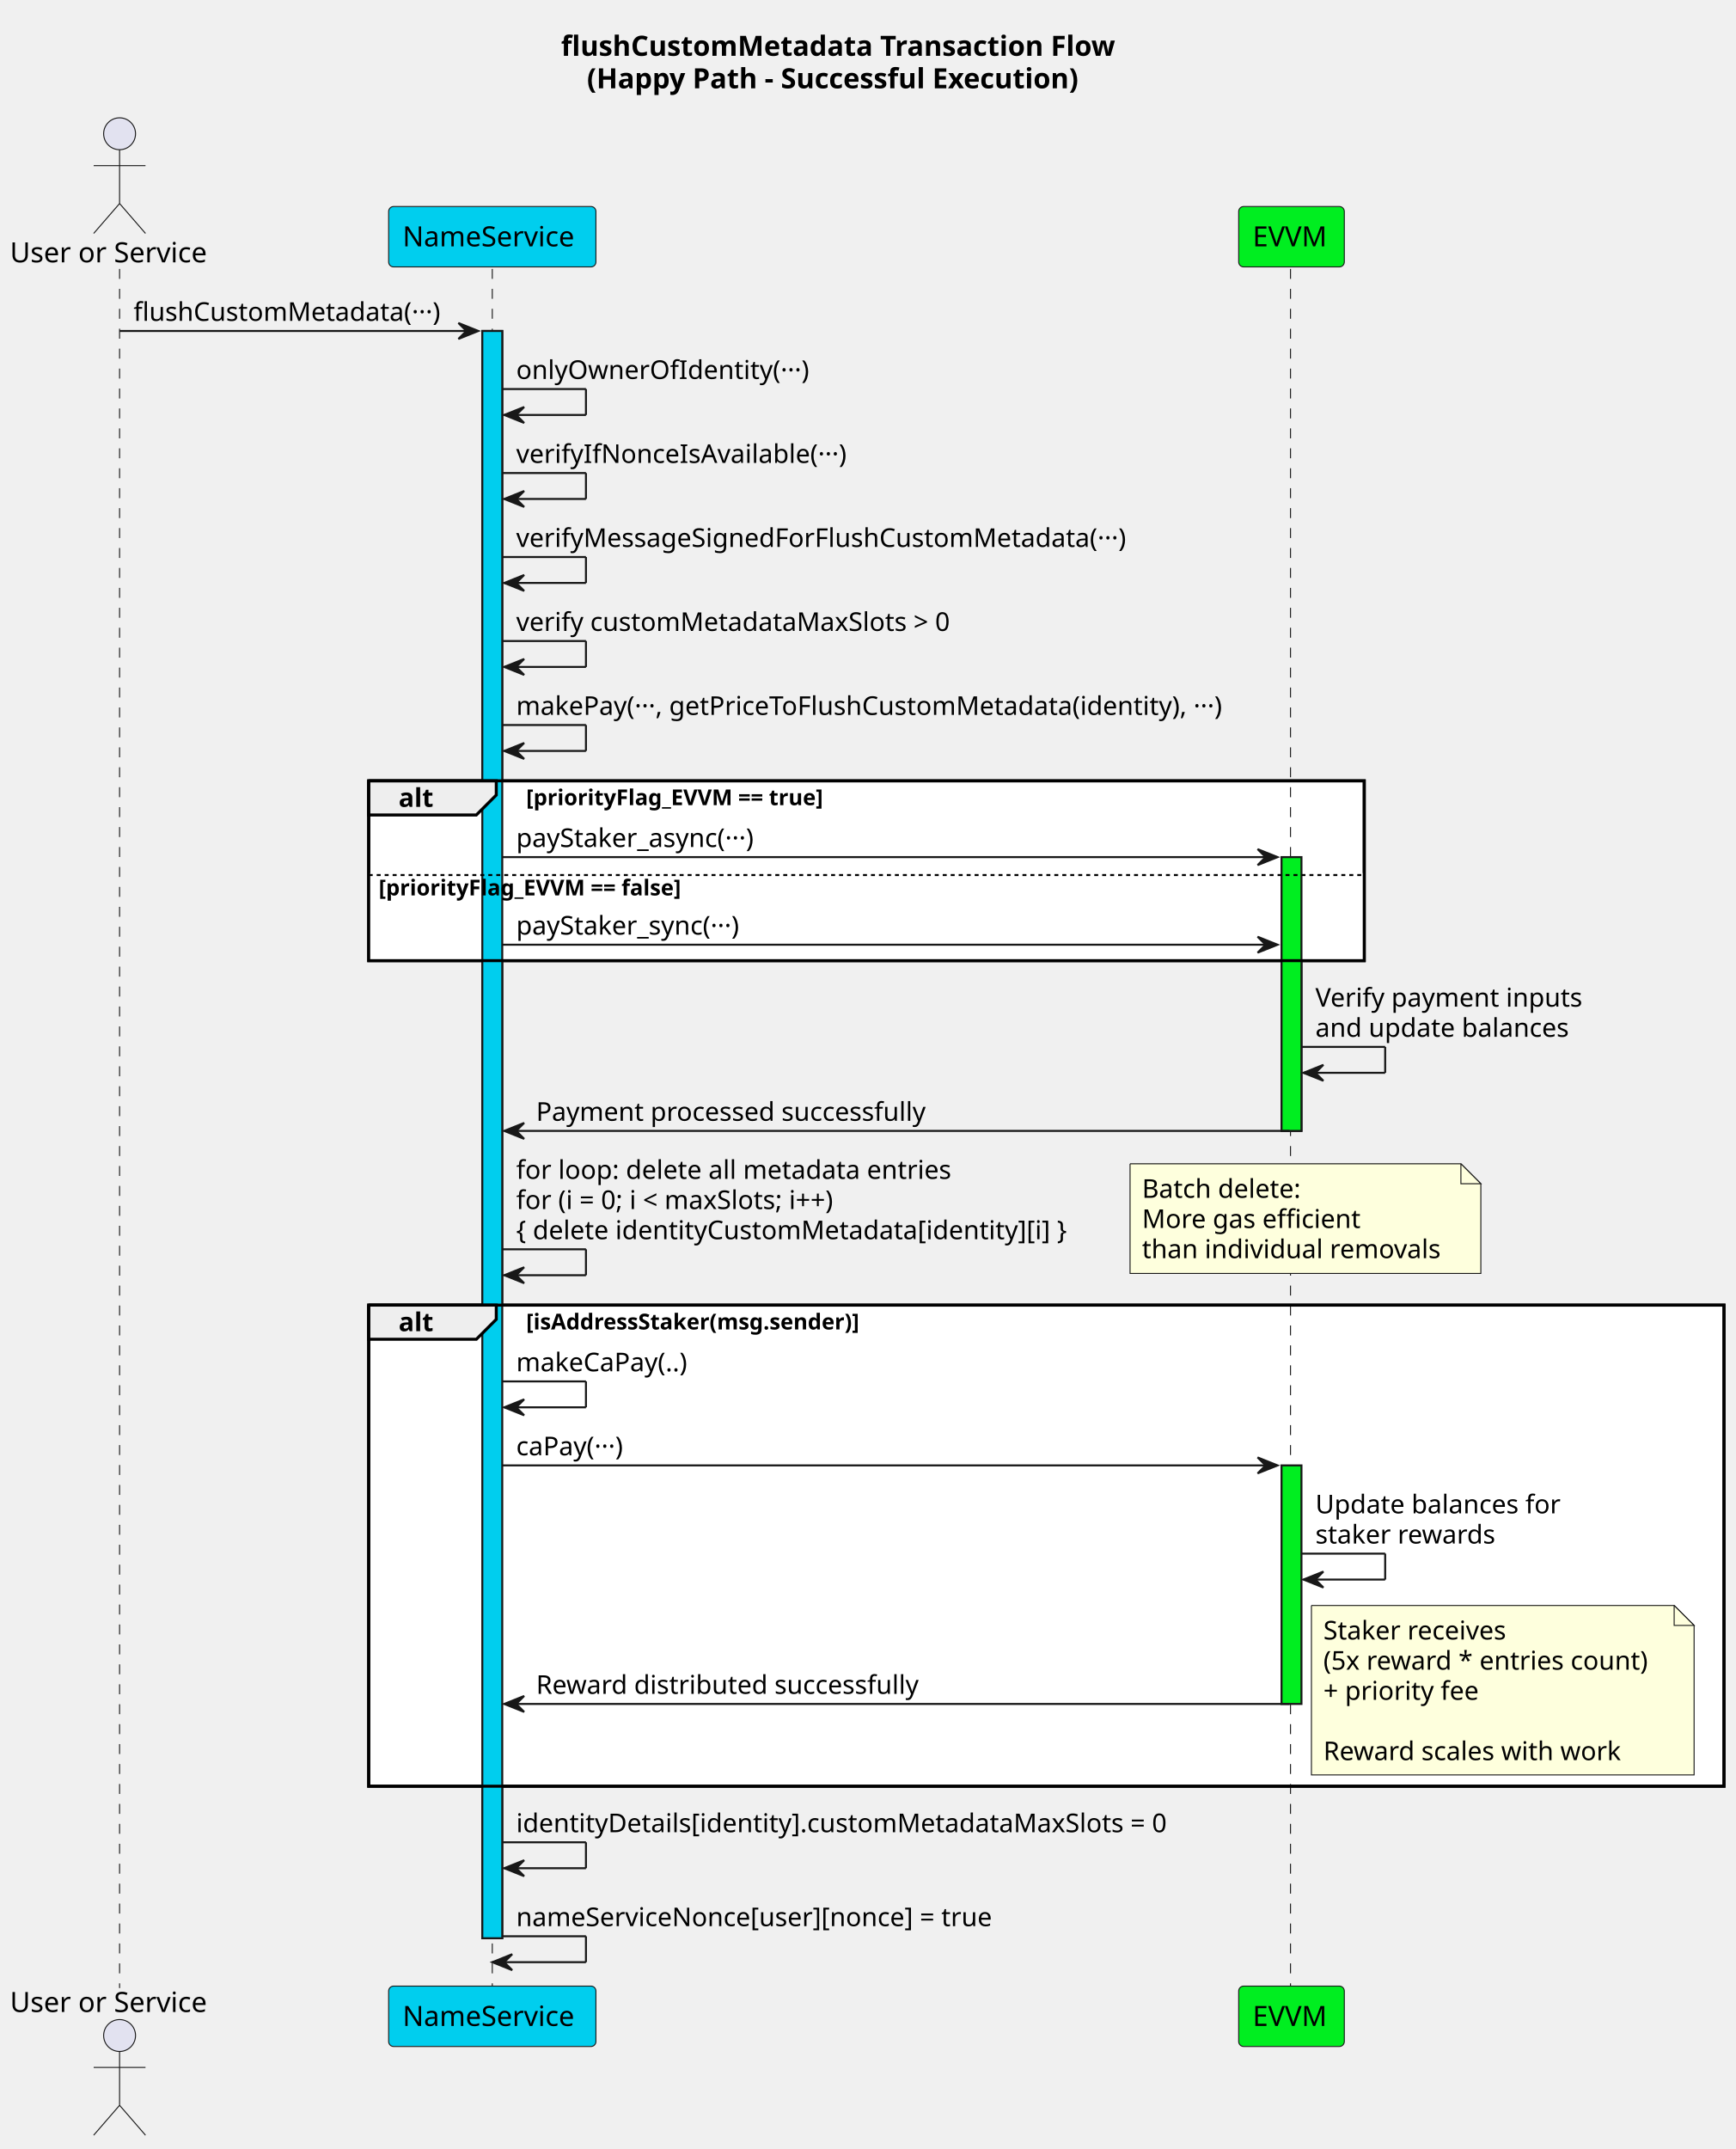
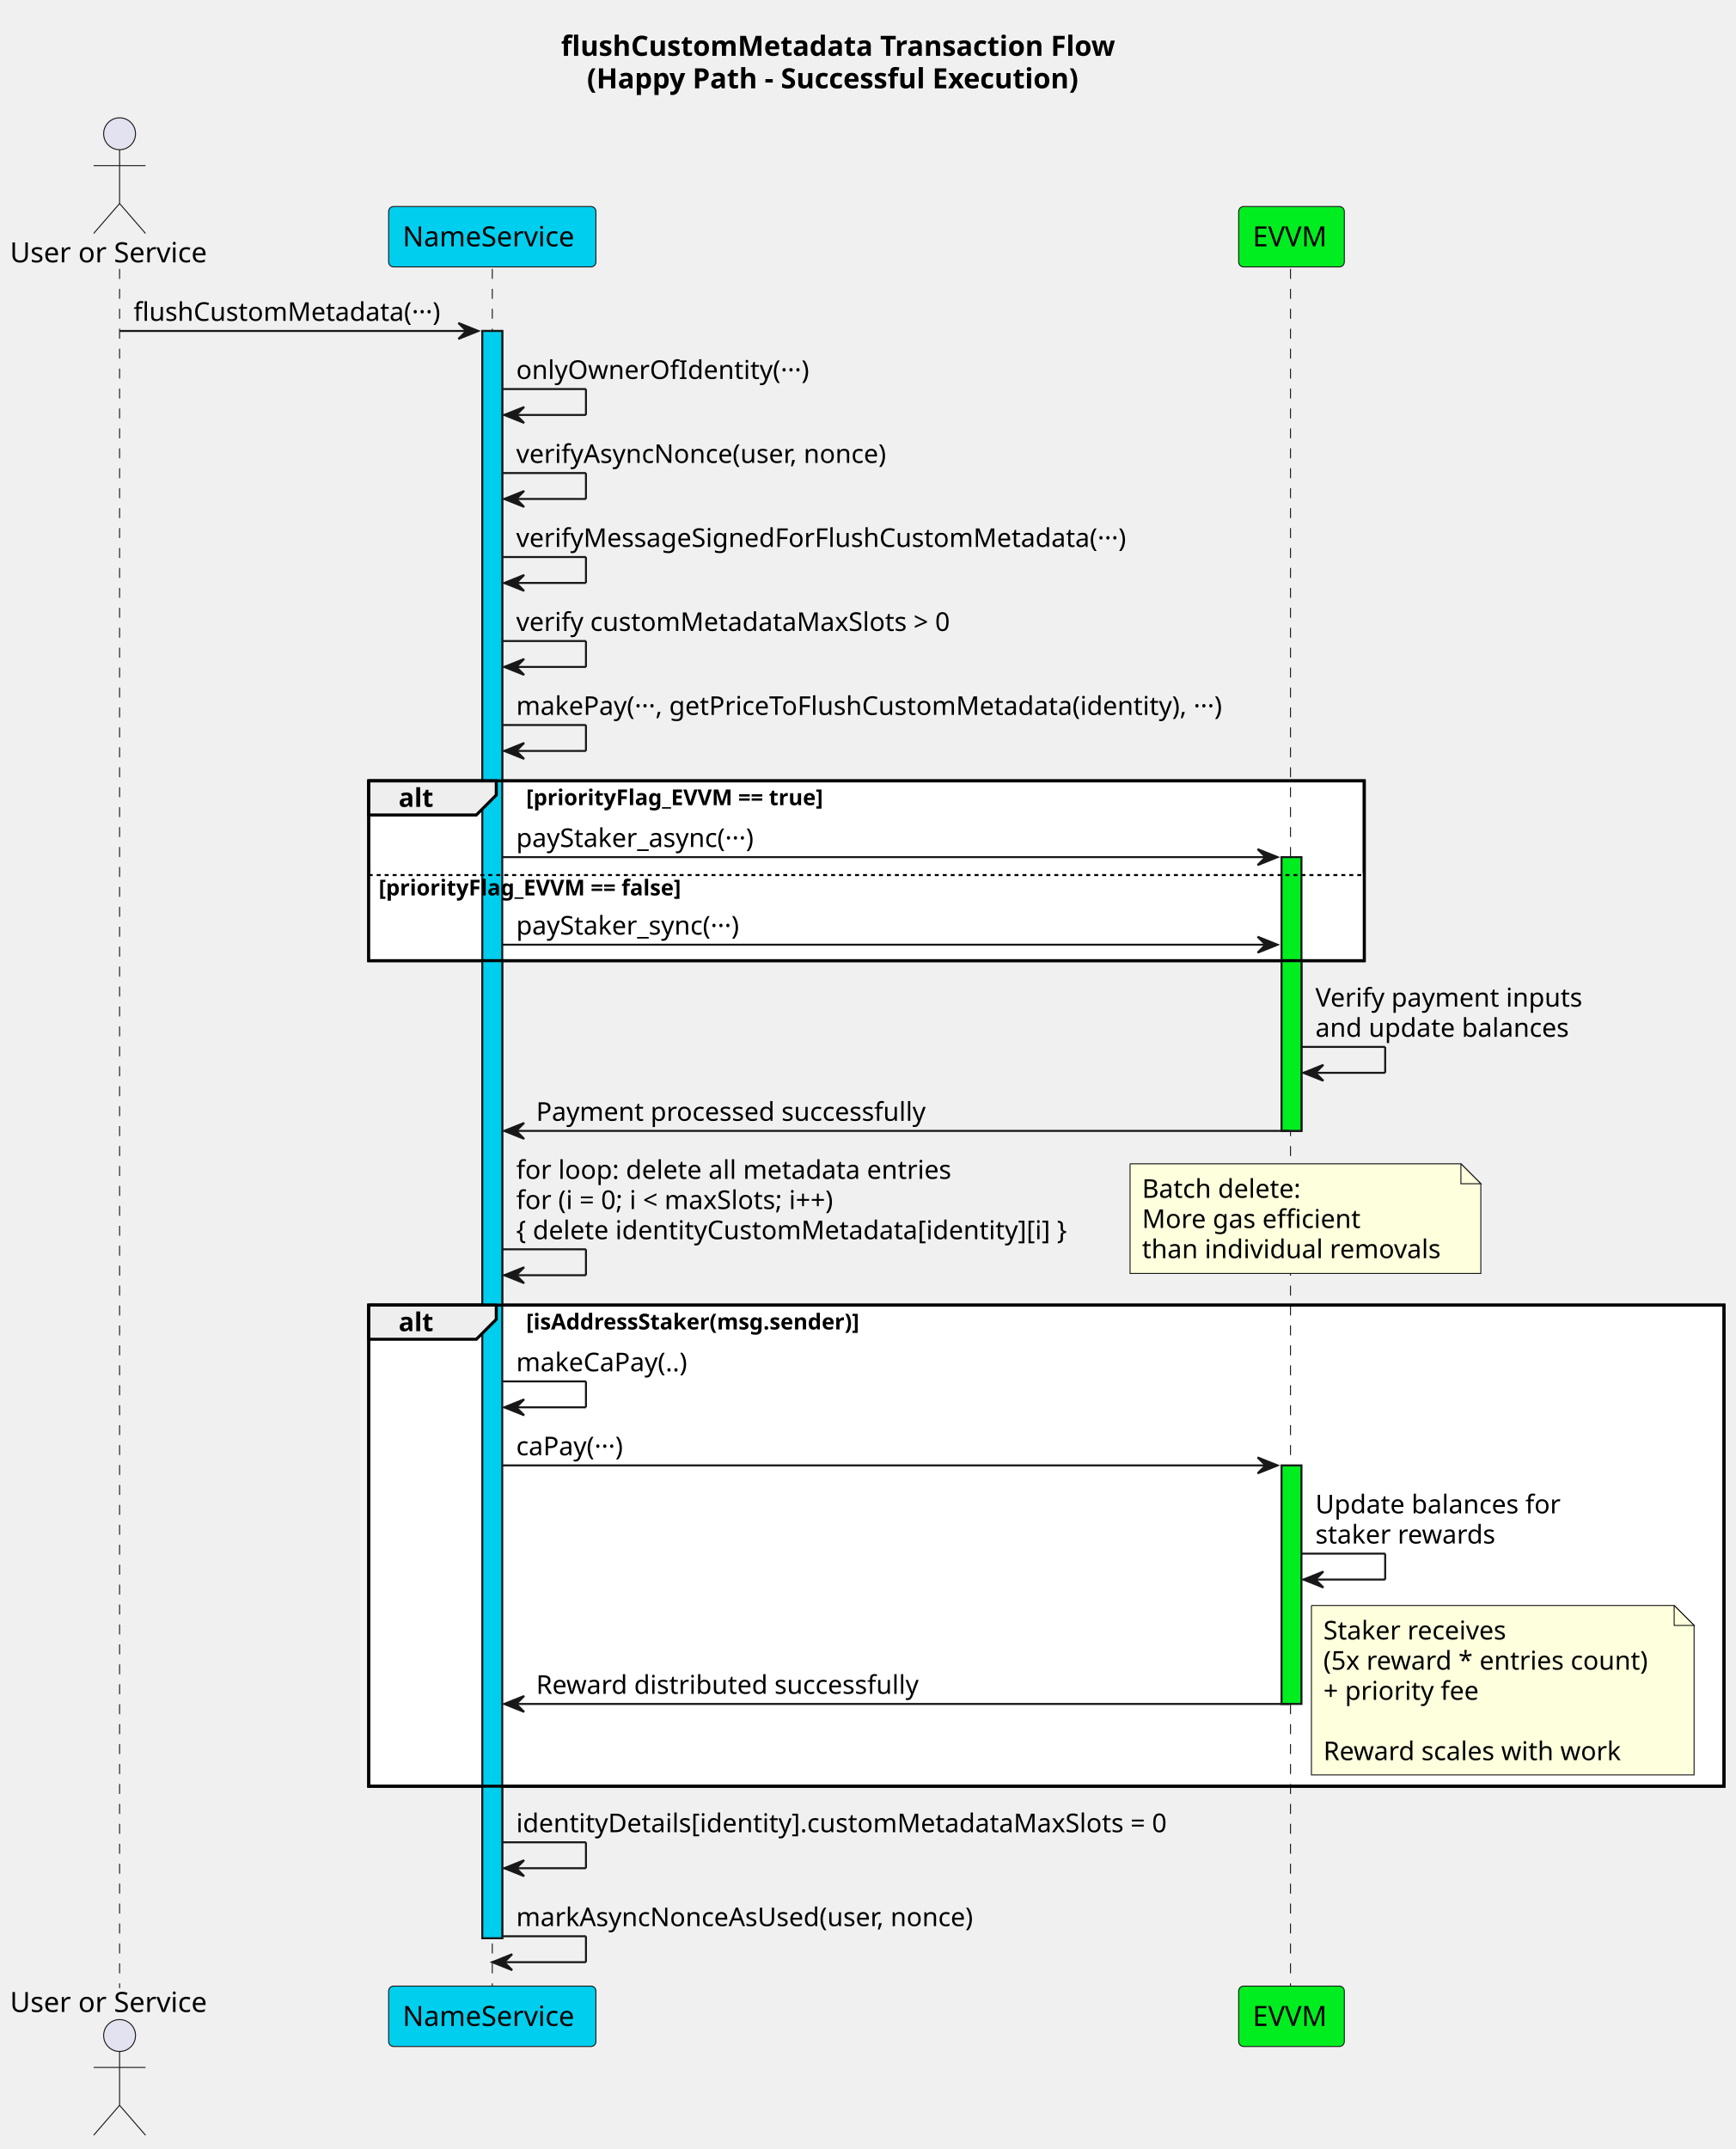
<svg xmlns="http://www.w3.org/2000/svg" contentStyleType="text/css" height="1078px" preserveAspectRatio="none" style="width:871px;height:1078px;background:#FFFFFF;" version="1.1" viewBox="0 0 871 1078" width="871px" zoomAndPan="magnify">
  <defs />
  <g>
    <text fill="#000000" font-family="sans-serif" font-size="14" font-weight="bold" lengthAdjust="spacing" textLength="311" x="281.5" y="27.995">flushCustomMetadata Transaction Flow</text>
    <text fill="#000000" font-family="sans-serif" font-size="14" font-weight="bold" lengthAdjust="spacing" textLength="285" x="294.5" y="44.292">(Happy Path - Successful Execution)</text>
    <rect fill="#00CEEE" height="806.258" style="stroke:#181818;stroke-width:1.0;" width="10" x="242" y="166.023" />
    <rect fill="#00EE20" height="137.336" style="stroke:#181818;stroke-width:1.0;" width="10" x="643" y="429.953" />
    <rect fill="#00EE20" height="119.664" style="stroke:#181818;stroke-width:1.0;" width="10" x="643" y="735.086" />
    <rect fill="#FFFFFF" height="90.203" style="stroke:#000000;stroke-width:1.5;" width="499.5" x="185" y="391.688" />
    <rect fill="#FFFFFF" height="43.938" style="stroke:none;stroke-width:1.0;" width="499.5" x="185" y="437.953" />
    <rect fill="#FFFFFF" height="241.328" style="stroke:#000000;stroke-width:1.5;" width="680" x="185" y="654.688" />
    <line style="stroke:#181818;stroke-width:0.5;stroke-dasharray:5.0,5.0;" x1="60" x2="60" y1="134.891" y2="997.281" />
    <line style="stroke:#181818;stroke-width:0.5;stroke-dasharray:5.0,5.0;" x1="247" x2="247" y1="134.891" y2="997.281" />
    <line style="stroke:#181818;stroke-width:0.5;stroke-dasharray:5.0,5.0;" x1="647.5" x2="647.5" y1="134.891" y2="997.281" />
    <text fill="#000000" font-family="sans-serif" font-size="14" lengthAdjust="spacing" textLength="104" x="5" y="131.589">User or Service</text>
    <ellipse cx="60" cy="67.094" fill="#E2E2F0" rx="8" ry="8" style="stroke:#181818;stroke-width:0.5;" />
    <path d="M60,75.094 L60,102.094 M47,83.094 L73,83.094 M60,102.094 L47,117.094 M60,102.094 L73,117.094 " fill="none" style="stroke:#181818;stroke-width:0.5;" />
    <text fill="#000000" font-family="sans-serif" font-size="14" lengthAdjust="spacing" textLength="104" x="5" y="1009.276">User or Service</text>
    <ellipse cx="60" cy="1021.078" fill="#E2E2F0" rx="8" ry="8" style="stroke:#181818;stroke-width:0.5;" />
    <path d="M60,1029.078 L60,1056.078 M47,1037.078 L73,1037.078 M60,1056.078 L47,1071.078 M60,1056.078 L73,1071.078 " fill="none" style="stroke:#181818;stroke-width:0.5;" />
    <rect fill="#00CEEE" height="30.297" rx="2.5" ry="2.5" style="stroke:#181818;stroke-width:0.5;" width="104" x="195" y="103.594" />
    <text fill="#000000" font-family="sans-serif" font-size="14" lengthAdjust="spacing" textLength="90" x="202" y="123.589">NameService</text>
    <rect fill="#00CEEE" height="30.297" rx="2.5" ry="2.5" style="stroke:#181818;stroke-width:0.5;" width="104" x="195" y="996.281" />
    <text fill="#000000" font-family="sans-serif" font-size="14" lengthAdjust="spacing" textLength="90" x="202" y="1016.276">NameService</text>
    <rect fill="#00EE20" height="30.297" rx="2.5" ry="2.5" style="stroke:#181818;stroke-width:0.5;" width="53" x="621.5" y="103.594" />
    <text fill="#000000" font-family="sans-serif" font-size="14" lengthAdjust="spacing" textLength="39" x="628.5" y="123.589">EVVM</text>
    <rect fill="#00EE20" height="30.297" rx="2.5" ry="2.5" style="stroke:#181818;stroke-width:0.5;" width="53" x="621.5" y="996.281" />
    <text fill="#000000" font-family="sans-serif" font-size="14" lengthAdjust="spacing" textLength="39" x="628.5" y="1016.276">EVVM</text>
    <rect fill="#00CEEE" height="806.258" style="stroke:#181818;stroke-width:1.0;" width="10" x="242" y="166.023" />
    <rect fill="#00EE20" height="137.336" style="stroke:#181818;stroke-width:1.0;" width="10" x="643" y="429.953" />
    <rect fill="#00EE20" height="119.664" style="stroke:#181818;stroke-width:1.0;" width="10" x="643" y="735.086" />
    <polygon fill="#181818" points="230,162.023,240,166.023,230,170.023,234,166.023" style="stroke:#181818;stroke-width:1.0;" />
    <line style="stroke:#181818;stroke-width:1.0;" x1="60" x2="236" y1="166.023" y2="166.023" />
    <text fill="#000000" font-family="sans-serif" font-size="13" lengthAdjust="spacing" textLength="163" x="67" y="160.958">flushCustomMetadata(···)</text>
    <line style="stroke:#181818;stroke-width:1.0;" x1="252" x2="294" y1="195.156" y2="195.156" />
    <line style="stroke:#181818;stroke-width:1.0;" x1="294" x2="294" y1="195.156" y2="208.156" />
    <line style="stroke:#181818;stroke-width:1.0;" x1="253" x2="294" y1="208.156" y2="208.156" />
    <polygon fill="#181818" points="263,204.156,253,208.156,263,212.156,259,208.156" style="stroke:#181818;stroke-width:1.0;" />
    <text fill="#000000" font-family="sans-serif" font-size="13" lengthAdjust="spacing" textLength="149" x="259" y="190.09">onlyOwnerOfIdentity(···)</text>
    <line style="stroke:#181818;stroke-width:1.0;" x1="252" x2="294" y1="237.289" y2="237.289" />
    <line style="stroke:#181818;stroke-width:1.0;" x1="294" x2="294" y1="237.289" y2="250.289" />
    <line style="stroke:#181818;stroke-width:1.0;" x1="253" x2="294" y1="250.289" y2="250.289" />
    <polygon fill="#181818" points="263,246.289,253,250.289,263,254.289,259,250.289" style="stroke:#181818;stroke-width:1.0;" />
-     <text fill="#000000" font-family="sans-serif" font-size="13" lengthAdjust="spacing" textLength="171" x="259" y="232.223">verifyIfNonceIsAvailable(···)</text>
+     <text fill="#000000" font-family="sans-serif" font-size="13" lengthAdjust="spacing" textLength="171" x="259" y="232.223">verifyAsyncNonce(user, nonce)</text>
    <line style="stroke:#181818;stroke-width:1.0;" x1="252" x2="294" y1="279.422" y2="279.422" />
    <line style="stroke:#181818;stroke-width:1.0;" x1="294" x2="294" y1="279.422" y2="292.422" />
    <line style="stroke:#181818;stroke-width:1.0;" x1="253" x2="294" y1="292.422" y2="292.422" />
    <polygon fill="#181818" points="263,288.422,253,292.422,263,296.422,259,292.422" style="stroke:#181818;stroke-width:1.0;" />
    <text fill="#000000" font-family="sans-serif" font-size="13" lengthAdjust="spacing" textLength="321" x="259" y="274.356">verifyMessageSignedForFlushCustomMetadata(···)</text>
    <line style="stroke:#181818;stroke-width:1.0;" x1="252" x2="294" y1="321.555" y2="321.555" />
    <line style="stroke:#181818;stroke-width:1.0;" x1="294" x2="294" y1="321.555" y2="334.555" />
    <line style="stroke:#181818;stroke-width:1.0;" x1="253" x2="294" y1="334.555" y2="334.555" />
    <polygon fill="#181818" points="263,330.555,253,334.555,263,338.555,259,334.555" style="stroke:#181818;stroke-width:1.0;" />
    <text fill="#000000" font-family="sans-serif" font-size="13" lengthAdjust="spacing" textLength="232" x="259" y="316.489">verify customMetadataMaxSlots &gt; 0</text>
    <line style="stroke:#181818;stroke-width:1.0;" x1="252" x2="294" y1="363.688" y2="363.688" />
    <line style="stroke:#181818;stroke-width:1.0;" x1="294" x2="294" y1="363.688" y2="376.688" />
    <line style="stroke:#181818;stroke-width:1.0;" x1="253" x2="294" y1="376.688" y2="376.688" />
    <polygon fill="#181818" points="263,372.688,253,376.688,263,380.688,259,376.688" style="stroke:#181818;stroke-width:1.0;" />
    <text fill="#000000" font-family="sans-serif" font-size="13" lengthAdjust="spacing" textLength="377" x="259" y="358.622">makePay(···, getPriceToFlushCustomMetadata(identity), ···)</text>
    <path d="M185,391.688 L249,391.688 L249,398.82 L239,408.82 L185,408.82 L185,391.688 " fill="#EEEEEE" style="stroke:#000000;stroke-width:1.5;" />
    <rect fill="none" height="90.203" style="stroke:#000000;stroke-width:1.5;" width="499.5" x="185" y="391.688" />
    <text fill="#000000" font-family="sans-serif" font-size="13" font-weight="bold" lengthAdjust="spacing" textLength="19" x="200" y="404.754">alt</text>
    <text fill="#000000" font-family="sans-serif" font-size="11" font-weight="bold" lengthAdjust="spacing" textLength="177" x="264" y="403.898">[priorityFlag_EVVM == true]</text>
    <polygon fill="#181818" points="631,425.953,641,429.953,631,433.953,635,429.953" style="stroke:#181818;stroke-width:1.0;" />
    <line style="stroke:#181818;stroke-width:1.0;" x1="252" x2="637" y1="429.953" y2="429.953" />
    <text fill="#000000" font-family="sans-serif" font-size="13" lengthAdjust="spacing" textLength="131" x="259" y="424.887">payStaker_async(···)</text>
    <line style="stroke:#000000;stroke-width:1.0;stroke-dasharray:2.0,2.0;" x1="185" x2="684.5" y1="438.953" y2="438.953" />
    <text fill="#000000" font-family="sans-serif" font-size="11" font-weight="bold" lengthAdjust="spacing" textLength="183" x="190" y="449.164">[priorityFlag_EVVM == false]</text>
    <polygon fill="#181818" points="631,469.891,641,473.891,631,477.891,635,473.891" style="stroke:#181818;stroke-width:1.0;" />
    <line style="stroke:#181818;stroke-width:1.0;" x1="252" x2="637" y1="473.891" y2="473.891" />
    <text fill="#000000" font-family="sans-serif" font-size="13" lengthAdjust="spacing" textLength="123" x="259" y="468.825">payStaker_sync(···)</text>
    <line style="stroke:#181818;stroke-width:1.0;" x1="653" x2="695" y1="525.156" y2="525.156" />
    <line style="stroke:#181818;stroke-width:1.0;" x1="695" x2="695" y1="525.156" y2="538.156" />
    <line style="stroke:#181818;stroke-width:1.0;" x1="654" x2="695" y1="538.156" y2="538.156" />
    <polygon fill="#181818" points="664,534.156,654,538.156,664,542.156,660,538.156" style="stroke:#181818;stroke-width:1.0;" />
    <text fill="#000000" font-family="sans-serif" font-size="13" lengthAdjust="spacing" textLength="140" x="660" y="504.957">Verify payment inputs</text>
    <text fill="#000000" font-family="sans-serif" font-size="13" lengthAdjust="spacing" textLength="134" x="660" y="520.09">and update balances</text>
    <polygon fill="#181818" points="263,563.289,253,567.289,263,571.289,259,567.289" style="stroke:#181818;stroke-width:1.0;" />
    <line style="stroke:#181818;stroke-width:1.0;" x1="257" x2="647" y1="567.289" y2="567.289" />
    <text fill="#000000" font-family="sans-serif" font-size="13" lengthAdjust="spacing" textLength="207" x="269" y="562.223">Payment processed successfully</text>
    <line style="stroke:#181818;stroke-width:1.0;" x1="252" x2="294" y1="626.688" y2="626.688" />
    <line style="stroke:#181818;stroke-width:1.0;" x1="294" x2="294" y1="626.688" y2="639.688" />
    <line style="stroke:#181818;stroke-width:1.0;" x1="253" x2="294" y1="639.688" y2="639.688" />
    <polygon fill="#181818" points="263,635.688,253,639.688,263,643.688,259,639.688" style="stroke:#181818;stroke-width:1.0;" />
    <text fill="#000000" font-family="sans-serif" font-size="13" lengthAdjust="spacing" textLength="229" x="259" y="591.356">for loop: delete all metadata entries</text>
    <text fill="#000000" font-family="sans-serif" font-size="13" lengthAdjust="spacing" textLength="184" x="259" y="606.489">for (i = 0; i &lt; maxSlots; i++)</text>
    <text fill="#000000" font-family="sans-serif" font-size="13" lengthAdjust="spacing" textLength="296" x="259" y="621.622">{ delete identityCustomMetadata[identity][i] }</text>
    <path d="M567,583.789 L567,638.789 L743,638.789 L743,593.789 L733,583.789 L567,583.789 " fill="#FEFFDD" style="stroke:#181818;stroke-width:0.5;" />
    <path d="M733,583.789 L733,593.789 L743,593.789 L733,583.789 " fill="#FEFFDD" style="stroke:#181818;stroke-width:0.5;" />
    <text fill="#000000" font-family="sans-serif" font-size="13" lengthAdjust="spacing" textLength="85" x="573" y="600.856">Batch delete:</text>
    <text fill="#000000" font-family="sans-serif" font-size="13" lengthAdjust="spacing" textLength="113" x="573" y="615.989">More gas efficient</text>
    <text fill="#000000" font-family="sans-serif" font-size="13" lengthAdjust="spacing" textLength="155" x="573" y="631.122">than individual removals</text>
    <path d="M185,654.688 L249,654.688 L249,661.82 L239,671.82 L185,671.82 L185,654.688 " fill="#EEEEEE" style="stroke:#000000;stroke-width:1.5;" />
    <rect fill="none" height="241.328" style="stroke:#000000;stroke-width:1.5;" width="680" x="185" y="654.688" />
    <text fill="#000000" font-family="sans-serif" font-size="13" font-weight="bold" lengthAdjust="spacing" textLength="19" x="200" y="667.754">alt</text>
    <text fill="#000000" font-family="sans-serif" font-size="11" font-weight="bold" lengthAdjust="spacing" textLength="197" x="264" y="666.898">[isAddressStaker(msg.sender)]</text>
    <line style="stroke:#181818;stroke-width:1.0;" x1="252" x2="294" y1="692.953" y2="692.953" />
    <line style="stroke:#181818;stroke-width:1.0;" x1="294" x2="294" y1="692.953" y2="705.953" />
    <line style="stroke:#181818;stroke-width:1.0;" x1="253" x2="294" y1="705.953" y2="705.953" />
    <polygon fill="#181818" points="263,701.953,253,705.953,263,709.953,259,705.953" style="stroke:#181818;stroke-width:1.0;" />
    <text fill="#000000" font-family="sans-serif" font-size="13" lengthAdjust="spacing" textLength="94" x="259" y="687.887">makeCaPay(..)</text>
    <polygon fill="#181818" points="631,731.086,641,735.086,631,739.086,635,735.086" style="stroke:#181818;stroke-width:1.0;" />
    <line style="stroke:#181818;stroke-width:1.0;" x1="252" x2="637" y1="735.086" y2="735.086" />
    <text fill="#000000" font-family="sans-serif" font-size="13" lengthAdjust="spacing" textLength="60" x="259" y="730.02">caPay(···)</text>
    <line style="stroke:#181818;stroke-width:1.0;" x1="653" x2="695" y1="779.352" y2="779.352" />
    <line style="stroke:#181818;stroke-width:1.0;" x1="695" x2="695" y1="779.352" y2="792.352" />
    <line style="stroke:#181818;stroke-width:1.0;" x1="654" x2="695" y1="792.352" y2="792.352" />
    <polygon fill="#181818" points="664,788.352,654,792.352,664,796.352,660,792.352" style="stroke:#181818;stroke-width:1.0;" />
    <text fill="#000000" font-family="sans-serif" font-size="13" lengthAdjust="spacing" textLength="129" x="660" y="759.153">Update balances for</text>
    <text fill="#000000" font-family="sans-serif" font-size="13" lengthAdjust="spacing" textLength="94" x="660" y="774.286">staker rewards</text>
    <polygon fill="#181818" points="263,850.75,253,854.75,263,858.75,259,854.75" style="stroke:#181818;stroke-width:1.0;" />
    <line style="stroke:#181818;stroke-width:1.0;" x1="257" x2="647" y1="854.75" y2="854.75" />
    <text fill="#000000" font-family="sans-serif" font-size="13" lengthAdjust="spacing" textLength="198" x="269" y="849.684">Reward distributed successfully</text>
    <path d="M658,805.352 L658,890.352 L850,890.352 L850,815.352 L840,805.352 L658,805.352 " fill="#FEFFDD" style="stroke:#181818;stroke-width:0.5;" />
    <path d="M840,805.352 L840,815.352 L850,815.352 L840,805.352 " fill="#FEFFDD" style="stroke:#181818;stroke-width:0.5;" />
    <text fill="#000000" font-family="sans-serif" font-size="13" lengthAdjust="spacing" textLength="99" x="664" y="822.418">Staker receives</text>
    <text fill="#000000" font-family="sans-serif" font-size="13" lengthAdjust="spacing" textLength="171" x="664" y="837.551">(5x reward * entries count)</text>
    <text fill="#000000" font-family="sans-serif" font-size="13" lengthAdjust="spacing" textLength="83" x="664" y="852.684">+ priority fee</text>
    <text fill="#000000" font-family="sans-serif" font-size="13" lengthAdjust="spacing" textLength="4" x="664" y="867.817"> </text>
    <text fill="#000000" font-family="sans-serif" font-size="13" lengthAdjust="spacing" textLength="152" x="664" y="882.95">Reward scales with work</text>
    <line style="stroke:#181818;stroke-width:1.0;" x1="252" x2="294" y1="924.148" y2="924.148" />
    <line style="stroke:#181818;stroke-width:1.0;" x1="294" x2="294" y1="924.148" y2="937.148" />
    <line style="stroke:#181818;stroke-width:1.0;" x1="253" x2="294" y1="937.148" y2="937.148" />
    <polygon fill="#181818" points="263,933.148,253,937.148,263,941.148,259,937.148" style="stroke:#181818;stroke-width:1.0;" />
    <text fill="#000000" font-family="sans-serif" font-size="13" lengthAdjust="spacing" textLength="346" x="259" y="919.082">identityDetails[identity].customMetadataMaxSlots = 0</text>
    <line style="stroke:#181818;stroke-width:1.0;" x1="252" x2="294" y1="971.281" y2="971.281" />
    <line style="stroke:#181818;stroke-width:1.0;" x1="294" x2="294" y1="971.281" y2="984.281" />
    <line style="stroke:#181818;stroke-width:1.0;" x1="247" x2="294" y1="984.281" y2="984.281" />
    <polygon fill="#181818" points="257,980.281,247,984.281,257,988.281,253,984.281" style="stroke:#181818;stroke-width:1.0;" />
-     <text fill="#000000" font-family="sans-serif" font-size="13" lengthAdjust="spacing" textLength="257" x="259" y="966.215">nameServiceNonce[user][nonce] = true</text>
+     <text fill="#000000" font-family="sans-serif" font-size="13" lengthAdjust="spacing" textLength="257" x="259" y="966.215">markAsyncNonceAsUsed(user, nonce)</text>
  </g>
</svg>
